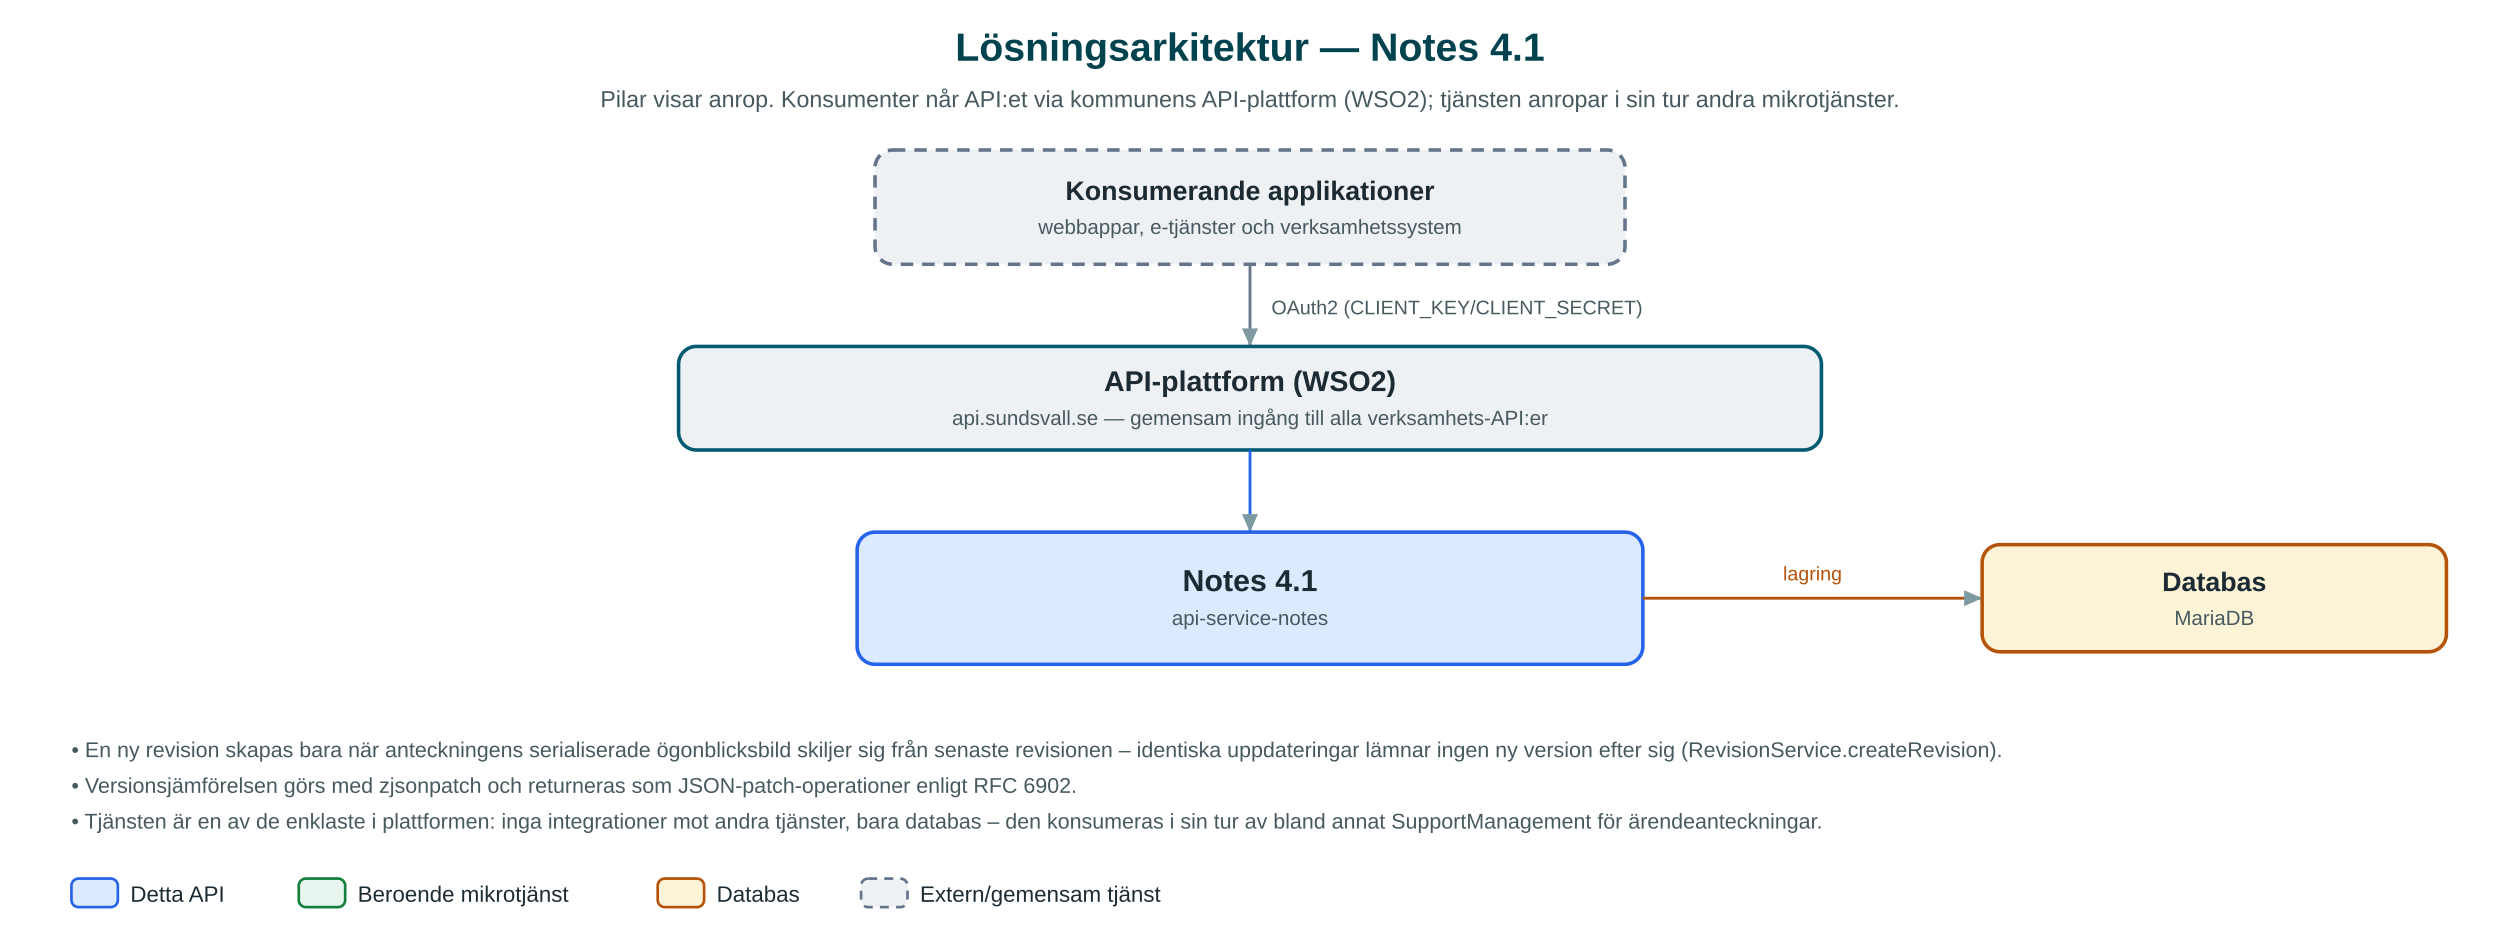
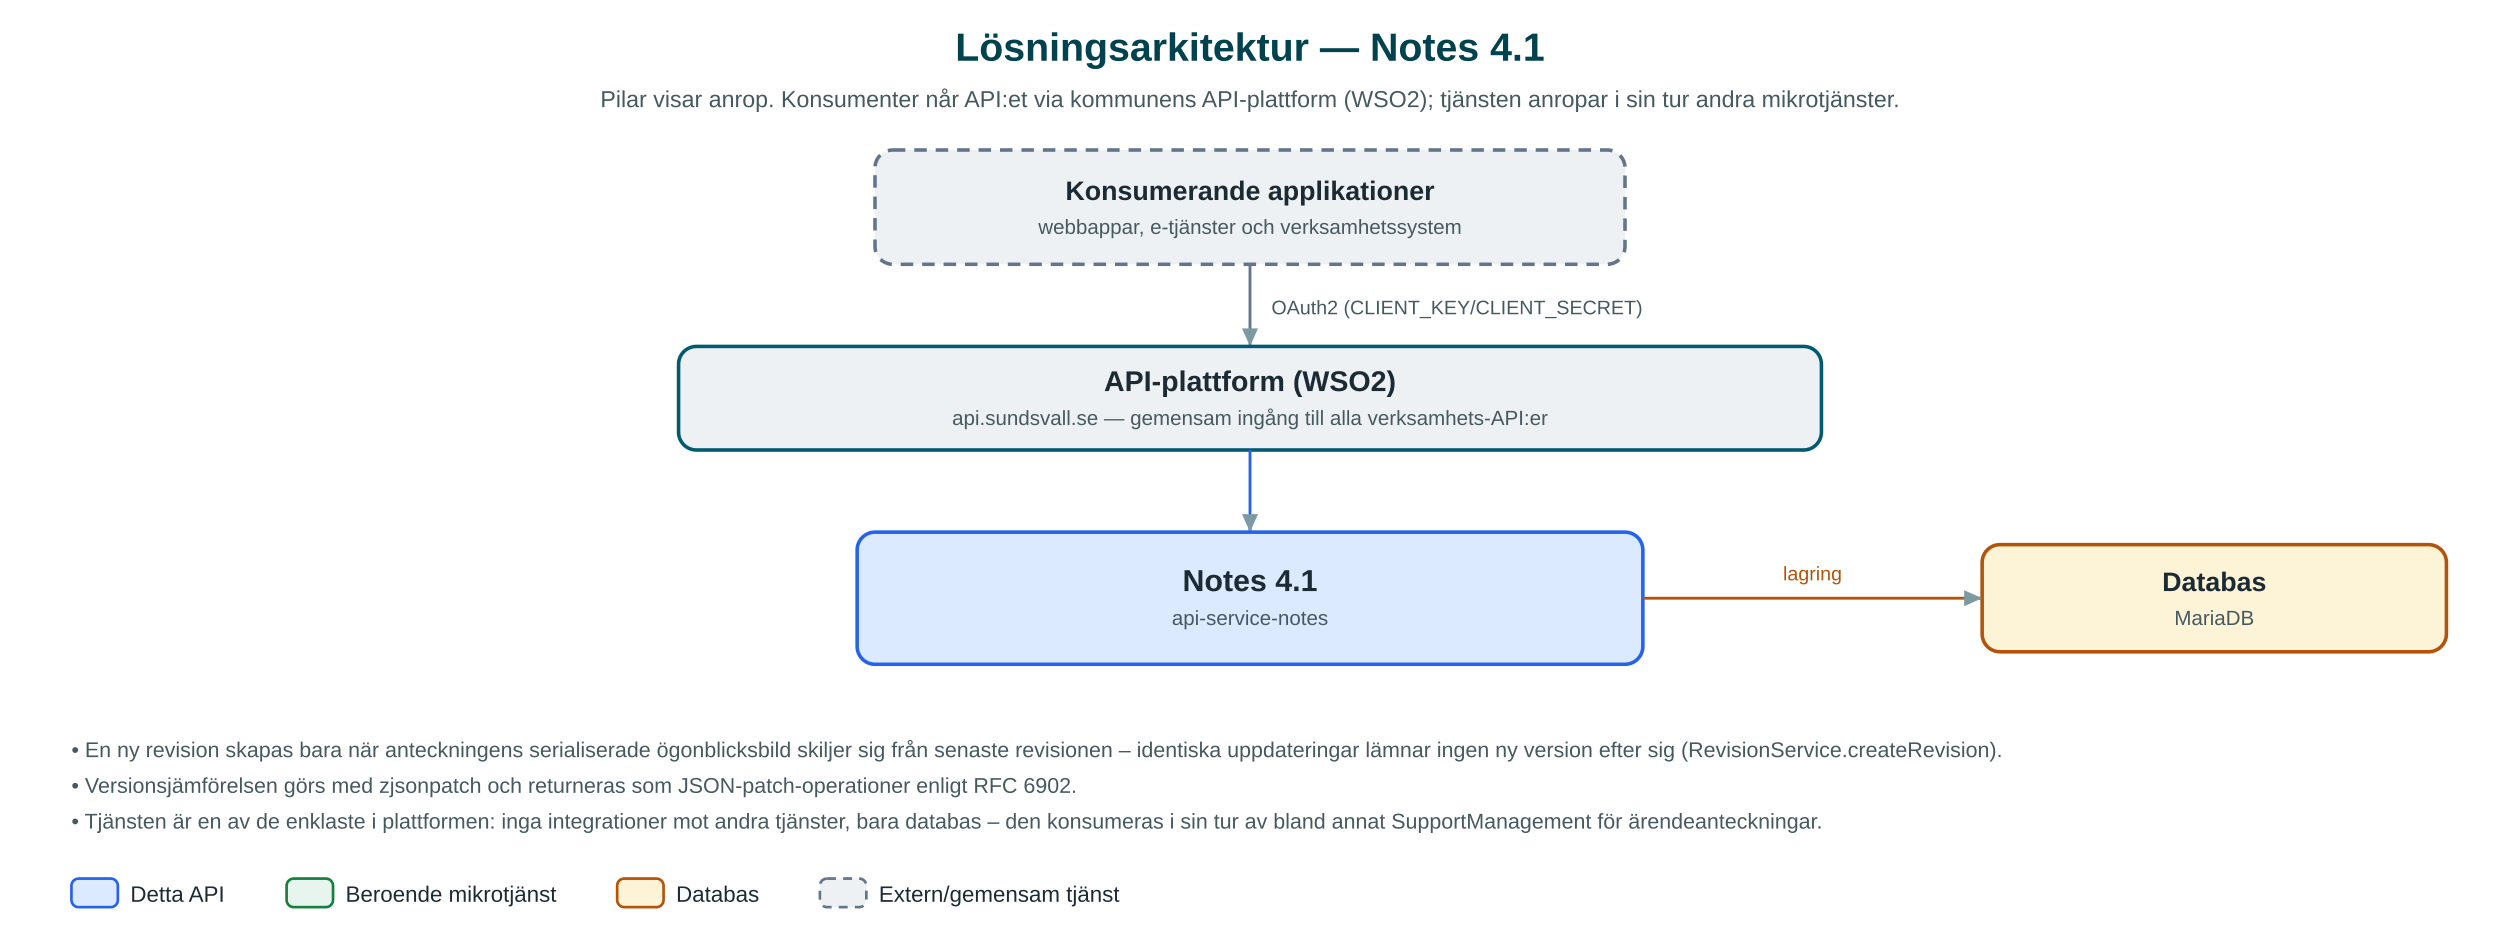
<svg xmlns="http://www.w3.org/2000/svg" viewBox="0 0 1400 532" font-family="Segoe UI, Helvetica Neue, Arial, sans-serif" role="img" aria-label="Arkitekturdiagram för Notes 4.1">
  <defs>
    <marker id="arr" viewBox="0 0 10 10" refX="9" refY="5" markerWidth="7" markerHeight="7" orient="auto-start-reverse">
      <path d="M 0 1 L 9 5 L 0 9 z" fill="#7d99a1" />
    </marker>
  </defs>
  <rect width="1400" height="532" fill="#ffffff" />
  <text x="700.0" y="34" text-anchor="middle" font-size="22" font-weight="bold" fill="#00434f">Lösningsarkitektur — Notes 4.1</text>
  <text x="700.0" y="60" text-anchor="middle" font-size="13" fill="#46595f">Pilar visar anrop. Konsumenter når API:et via kommunens API-plattform (WSO2); tjänsten anropar i sin tur andra mikrotjänster.</text>
  <rect x="490.0" y="84" rx="10" width="420" height="64" fill="#eef1f4" stroke="#64748b" stroke-width="2" stroke-dasharray="7,5" />
  <text x="700.0" y="112.0" text-anchor="middle" font-size="15" font-weight="bold" fill="#1c2b33">Konsumerande applikationer</text>
  <text x="700.0" y="131.0" text-anchor="middle" font-size="11.5" fill="#46595f">webbappar, e-tjänster och verksamhetssystem</text>
  <path d="M 700.0 148 L 700.0 194" fill="none" stroke="#64748b" stroke-width="1.6" marker-end="url(#arr)" />
  <text x="712.0" y="176" font-size="11" fill="#46595f">OAuth2 (CLIENT_KEY/CLIENT_SECRET)</text>
  <rect x="380.0" y="194" rx="10" width="640" height="58" fill="#eef1f4" stroke="#005a70" stroke-width="2" />
  <text x="700.0" y="219.0" text-anchor="middle" font-size="16" font-weight="bold" fill="#1c2b33">API-plattform (WSO2)</text>
  <text x="700.0" y="238.0" text-anchor="middle" font-size="11.5" fill="#46595f">api.sundsvall.se — gemensam ingång till alla verksamhets-API:er</text>
  <path d="M 700.0 252 L 700.0 298" fill="none" stroke="#2563eb" stroke-width="1.6" marker-end="url(#arr)" />
  <rect x="480.0" y="298" rx="10" width="440" height="74" fill="#dbeafe" stroke="#2563eb" stroke-width="2" />
  <text x="700.0" y="331.0" text-anchor="middle" font-size="17" font-weight="bold" fill="#1c2b33">Notes 4.1</text>
  <text x="700.0" y="350.0" text-anchor="middle" font-size="11.5" fill="#46595f">api-service-notes</text>
  <rect x="1110" y="305" rx="10" width="260" height="60" fill="#fdf3d7" stroke="#b45309" stroke-width="2" />
  <text x="1240.0" y="331.0" text-anchor="middle" font-size="15" font-weight="bold" fill="#1c2b33">Databas</text>
  <text x="1240.0" y="350.0" text-anchor="middle" font-size="11.5" fill="#46595f">MariaDB</text>
  <path d="M 920.0 335.0 L 1110 335.0" fill="none" stroke="#b45309" stroke-width="1.6" marker-end="url(#arr)" />
  <text x="1015.0" y="325.0" text-anchor="middle" font-size="11" fill="#b45309">lagring</text>
  <text x="40" y="424" font-size="12" fill="#46595f">• En ny revision skapas bara när anteckningens serialiserade ögonblicksbild skiljer sig från senaste revisionen – identiska uppdateringar lämnar ingen ny version efter sig (RevisionService.createRevision).</text>
  <text x="40" y="444" font-size="12" fill="#46595f">• Versionsjämförelsen görs med zjsonpatch och returneras som JSON-patch-operationer enligt RFC 6902.</text>
  <text x="40" y="464" font-size="12" fill="#46595f">• Tjänsten är en av de enklaste i plattformen: inga integrationer mot andra tjänster, bara databas – den konsumeras i sin tur av bland annat SupportManagement för ärendeanteckningar.</text>
  <rect x="40" y="492" width="26" height="16" rx="4" fill="#dbeafe" stroke="#2563eb" stroke-width="1.5" />
  <text x="73" y="505" font-size="12.5" fill="#1c2b33">Detta API</text>
-   <rect x="167.3" y="492" width="26" height="16" rx="4" fill="#e8f5ee" stroke="#15803d" stroke-width="1.5" />
-   <text x="200.3" y="505" font-size="12.5" fill="#1c2b33">Beroende mikrotjänst</text>
-   <rect x="368.3" y="492" width="26" height="16" rx="4" fill="#fdf3d7" stroke="#b45309" stroke-width="1.5" />
-   <text x="401.3" y="505" font-size="12.5" fill="#1c2b33">Databas</text>
-   <rect x="482.2" y="492" width="26" height="16" rx="4" fill="#eef1f4" stroke="#64748b" stroke-width="1.5" stroke-dasharray="5,4" />
-   <text x="515.2" y="505" font-size="12.5" fill="#1c2b33">Extern/gemensam tjänst</text>
+   <rect x="160.5" y="492" width="26" height="16" rx="4" fill="#e8f5ee" stroke="#15803d" stroke-width="1.5" />
+   <text x="193.5" y="505" font-size="12.5" fill="#1c2b33">Beroende mikrotjänst</text>
+   <rect x="345.6" y="492" width="26" height="16" rx="4" fill="#fdf3d7" stroke="#b45309" stroke-width="1.5" />
+   <text x="378.6" y="505" font-size="12.5" fill="#1c2b33">Databas</text>
+   <rect x="459.15" y="492" width="26" height="16" rx="4" fill="#eef1f4" stroke="#64748b" stroke-width="1.5" stroke-dasharray="5,4" />
+   <text x="492.15" y="505" font-size="12.5" fill="#1c2b33">Extern/gemensam tjänst</text>
</svg>
